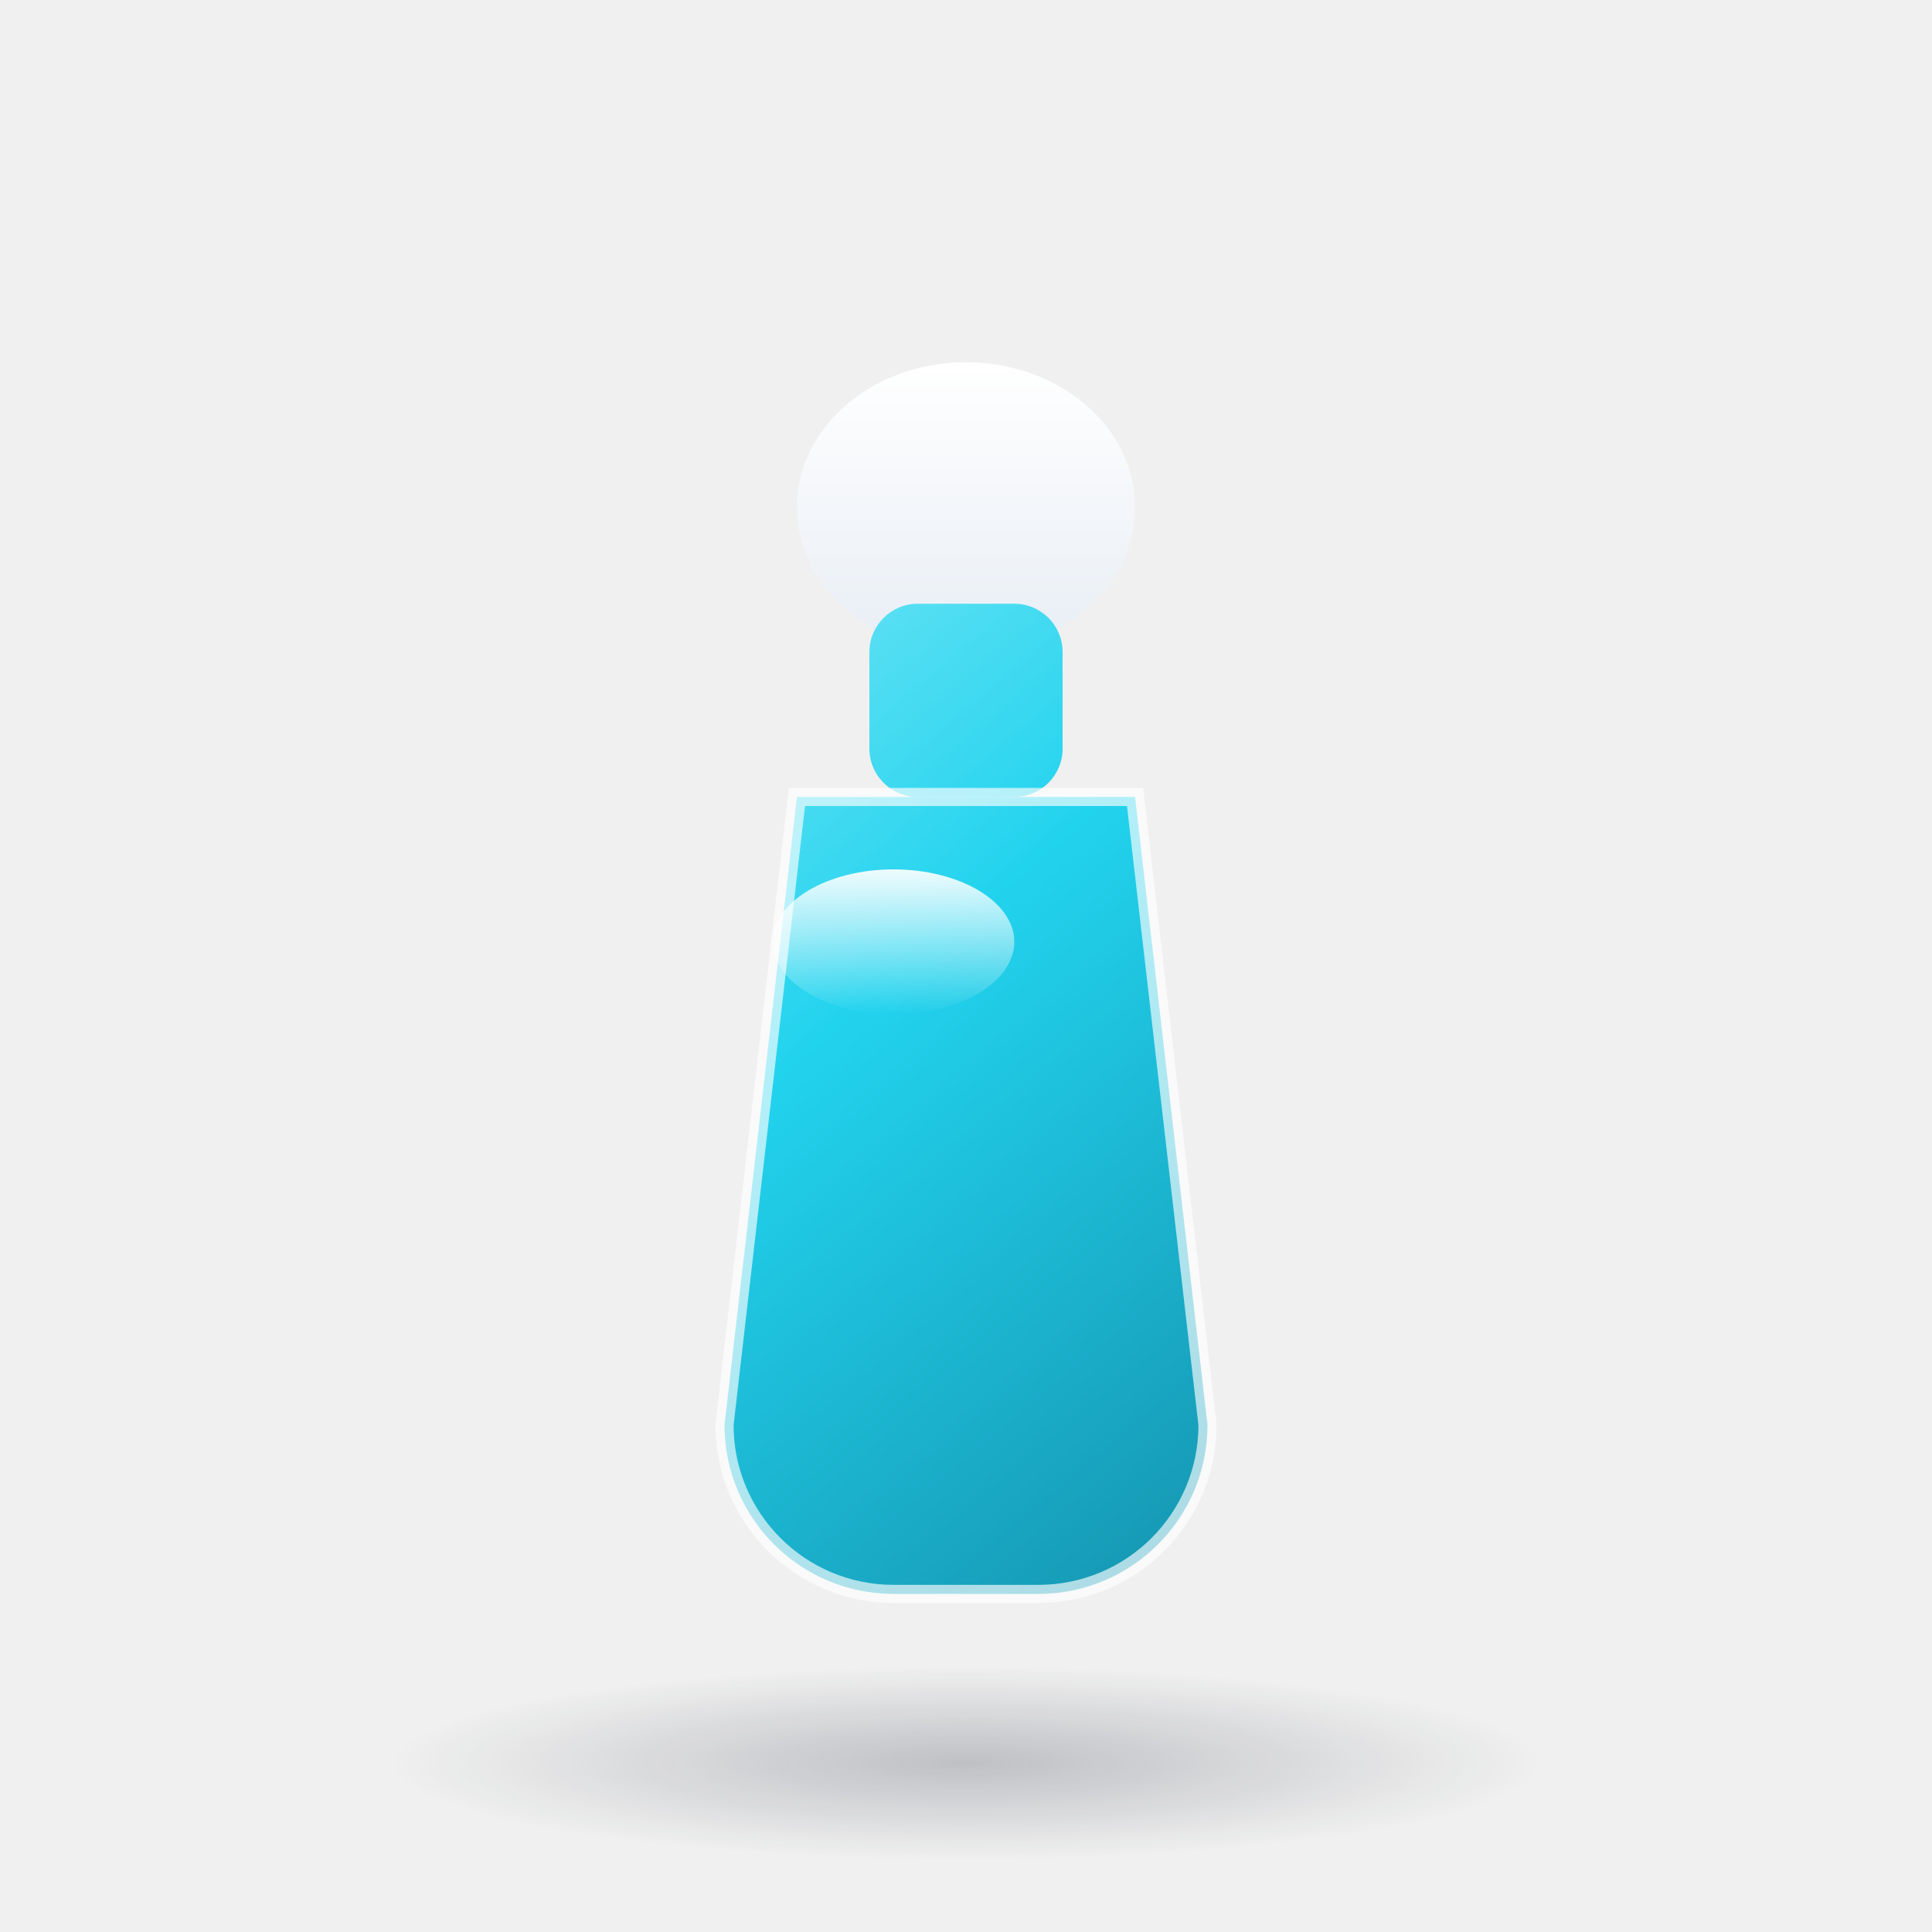
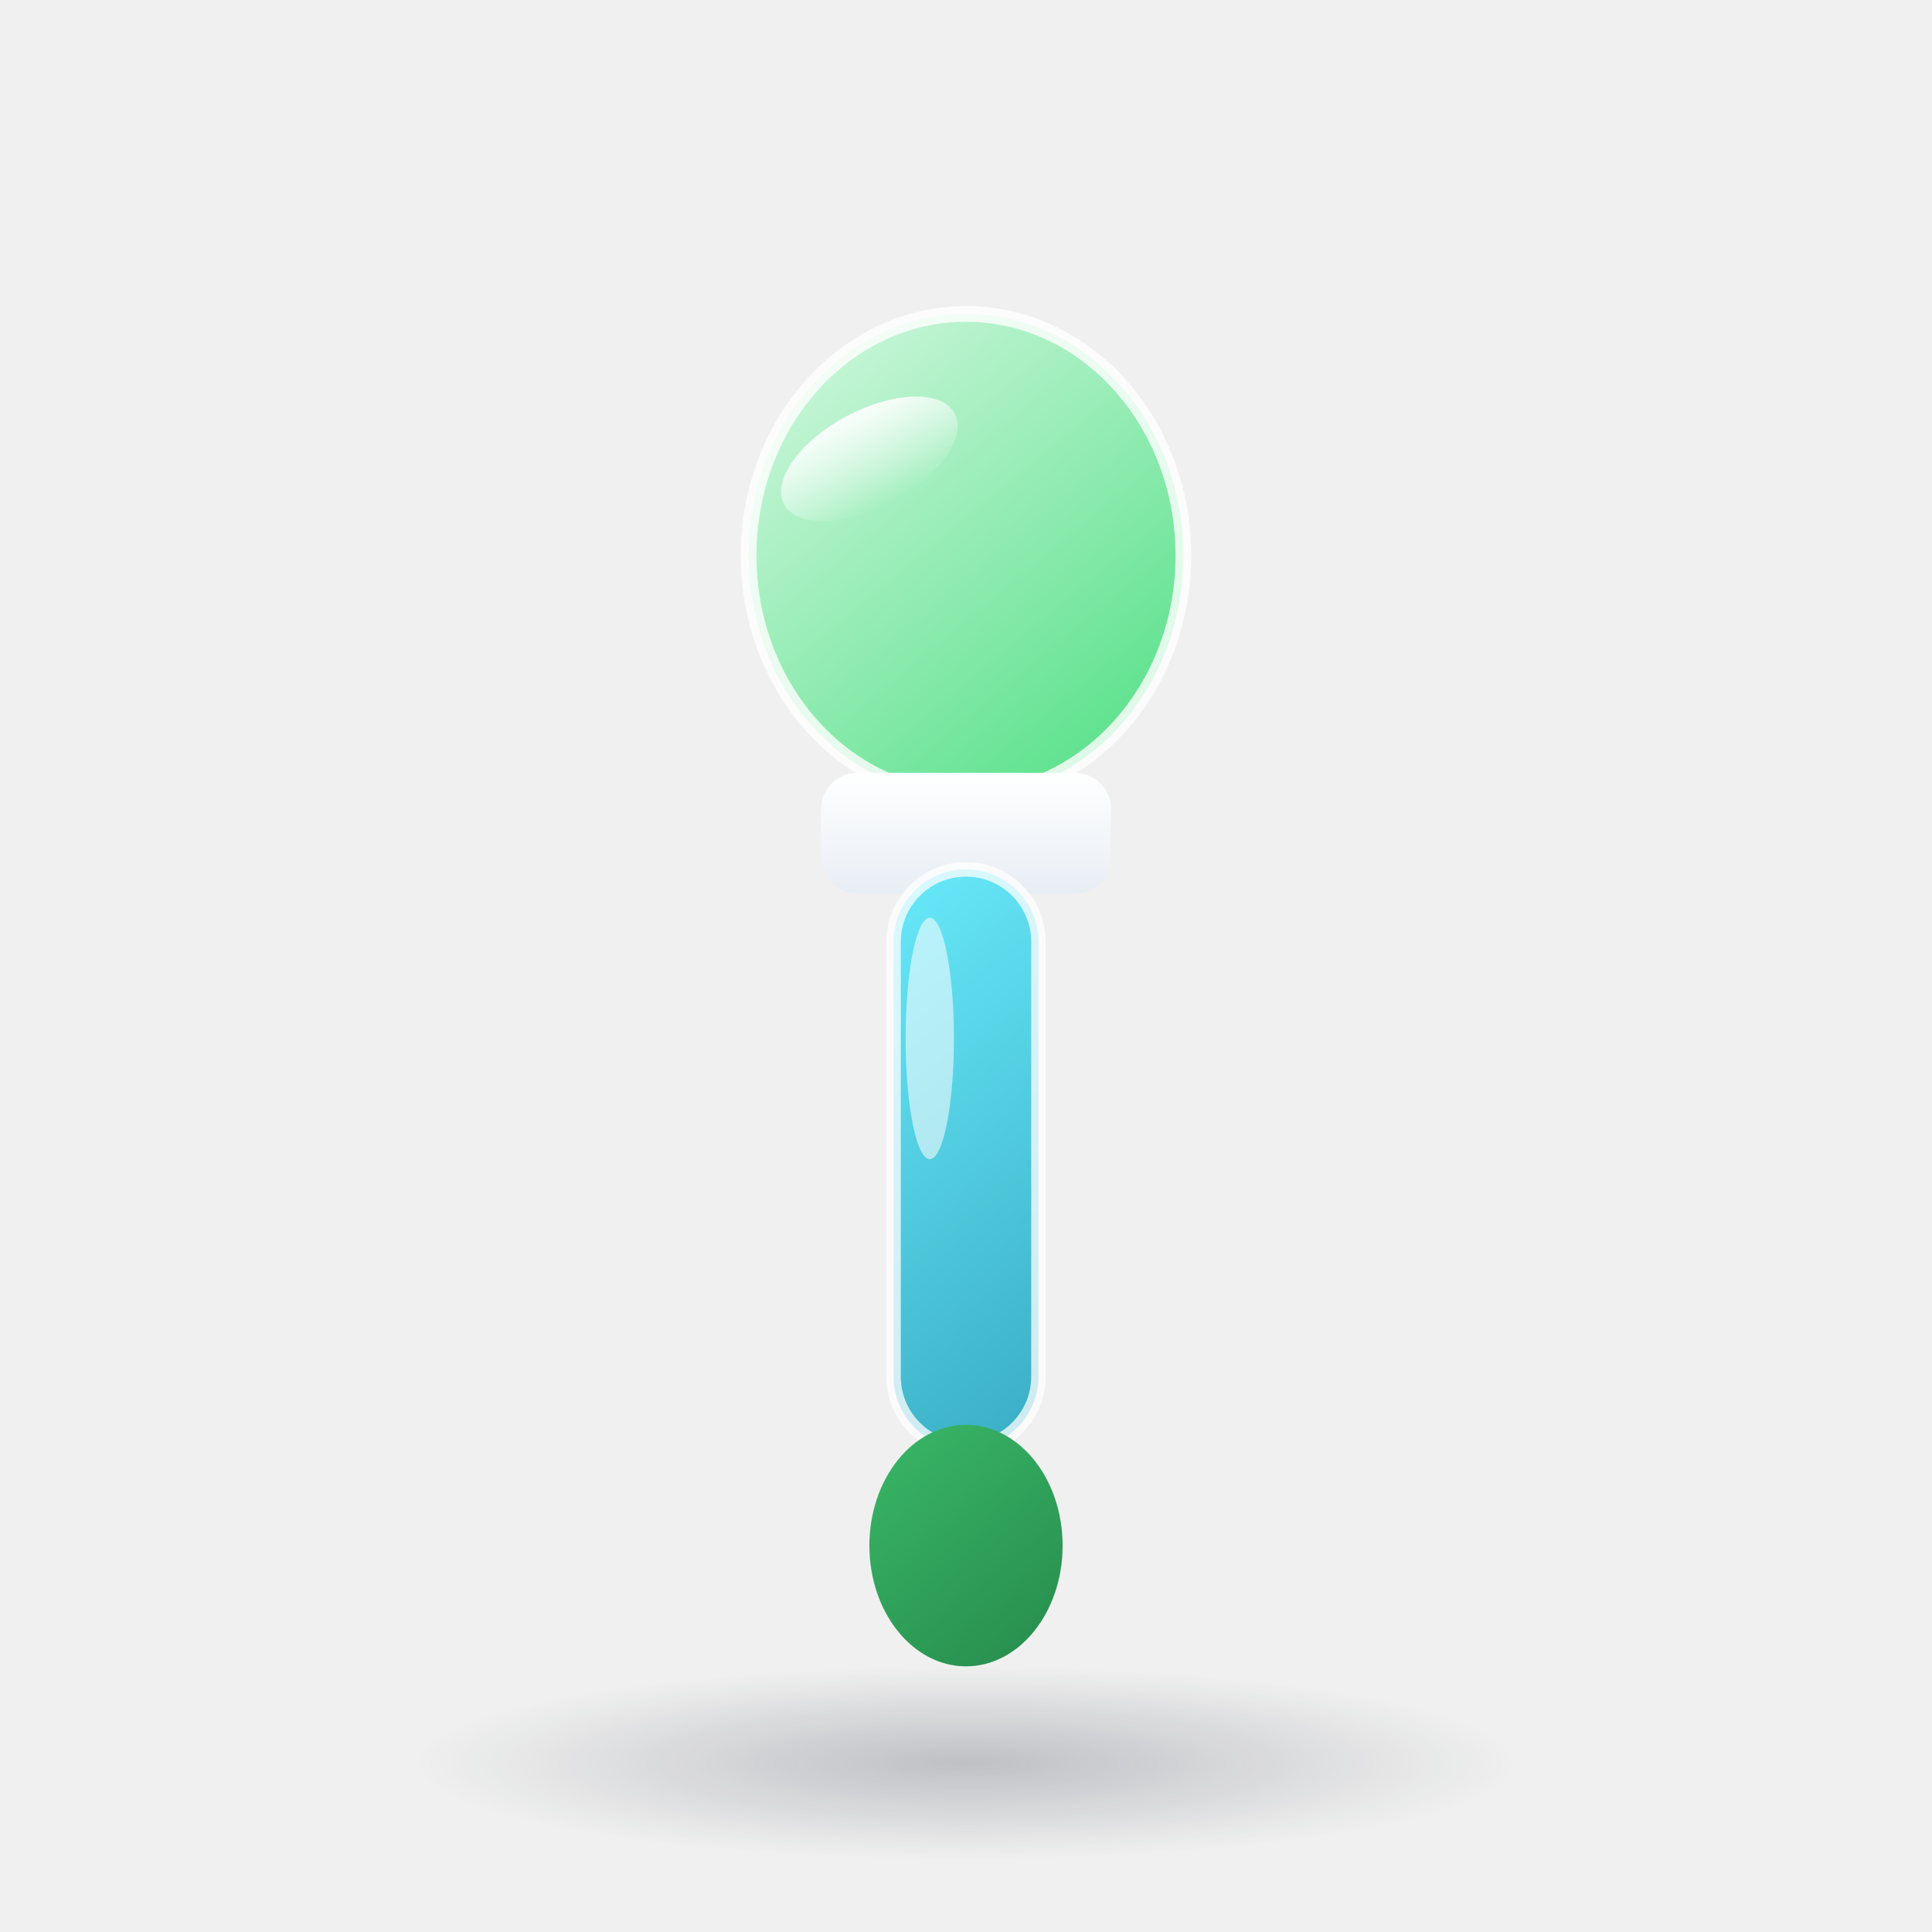
<svg xmlns="http://www.w3.org/2000/svg" viewBox="0 0 160 160" fill="none">
  <defs>
-     <linearGradient id="c" x1="28" y1="18" x2="132" y2="142" gradientUnits="userSpaceOnUse">
-       <stop stop-color="#CFFAFE" />
-       <stop offset=".48" stop-color="#22D3EE" />
+     <linearGradient id="g" x1="36" y1="24" x2="128" y2="140" gradientUnits="userSpaceOnUse">
+       <stop stop-color="#ECFEFF" />
+       <stop offset=".42" stop-color="#67E8F9" />
      <stop offset="1" stop-color="#0E7490" />
    </linearGradient>
-     <linearGradient id="b" x1="0" y1="0" x2="0" y2="1">
+     <linearGradient id="a" x1="44" y1="28" x2="130" y2="132" gradientUnits="userSpaceOnUse">
+       <stop stop-color="#F0FDF4" />
+       <stop offset=".48" stop-color="#4ADE80" />
+       <stop offset="1" stop-color="#166534" />
+     </linearGradient>
+     <linearGradient id="w" x1="0" y1="0" x2="0" y2="1">
+       <stop stop-color="#fff" />
+       <stop offset="1" stop-color="#E8EEF5" />
+     </linearGradient>
+     <linearGradient id="h" x1="0" y1="0" x2="0" y2="1">
      <stop stop-color="#fff" stop-opacity=".92" />
      <stop offset="1" stop-color="#fff" stop-opacity="0" />
    </linearGradient>
    <radialGradient id="s" cx="50%" cy="50%" r="50%">
-       <stop stop-color="#0f172a" stop-opacity=".22" />
-       <stop offset="1" stop-color="#0f172a" stop-opacity="0" />
+       <stop stop-color="#0F172A" stop-opacity=".22" />
+       <stop offset="1" stop-color="#0F172A" stop-opacity="0" />
    </radialGradient>
-     <linearGradient id="w" x1="0" y1="0" x2="0" y2="1">
-       <stop stop-color="#fff" />
-       <stop offset="1" stop-color="#e8eef5" />
-     </linearGradient>
  </defs>
-   <ellipse cx="80" cy="146" rx="48" ry="8" fill="url(#s)" />
-   <ellipse cx="80" cy="42" rx="14" ry="12" fill="url(#w)" />
-   <rect x="72" y="50" width="16" height="16" rx="4" fill="url(#c)" />
-   <path d="M66 66h28l6 52a14 14 0 0 1-14 14H74a14 14 0 0 1-14-14l6-52z" fill="url(#c)" stroke="#fff" stroke-opacity=".65" stroke-width="1.5" />
-   <ellipse cx="74" cy="78" rx="10" ry="6" fill="url(#b)" />
+   <ellipse cx="80" cy="146" rx="46" ry="8" fill="url(#s)" />
+   <ellipse cx="80" cy="46" rx="18" ry="20" fill="url(#a)" stroke="#fff" stroke-opacity=".8" stroke-width="1.3" />
+   <ellipse cx="72" cy="38" rx="8" ry="4" fill="url(#h)" transform="rotate(-28 72 38)" />
+   <rect x="68" y="64" width="24" height="10" rx="3" fill="url(#w)" />
+   <rect x="74" y="72" width="12" height="48" rx="6" fill="url(#g)" stroke="#fff" stroke-opacity=".75" stroke-width="1.2" />
+   <ellipse cx="80" cy="128" rx="8" ry="10" fill="url(#a)" />
+   <ellipse cx="77" cy="86" rx="2" ry="10" fill="#fff" fill-opacity=".55" />
</svg>
